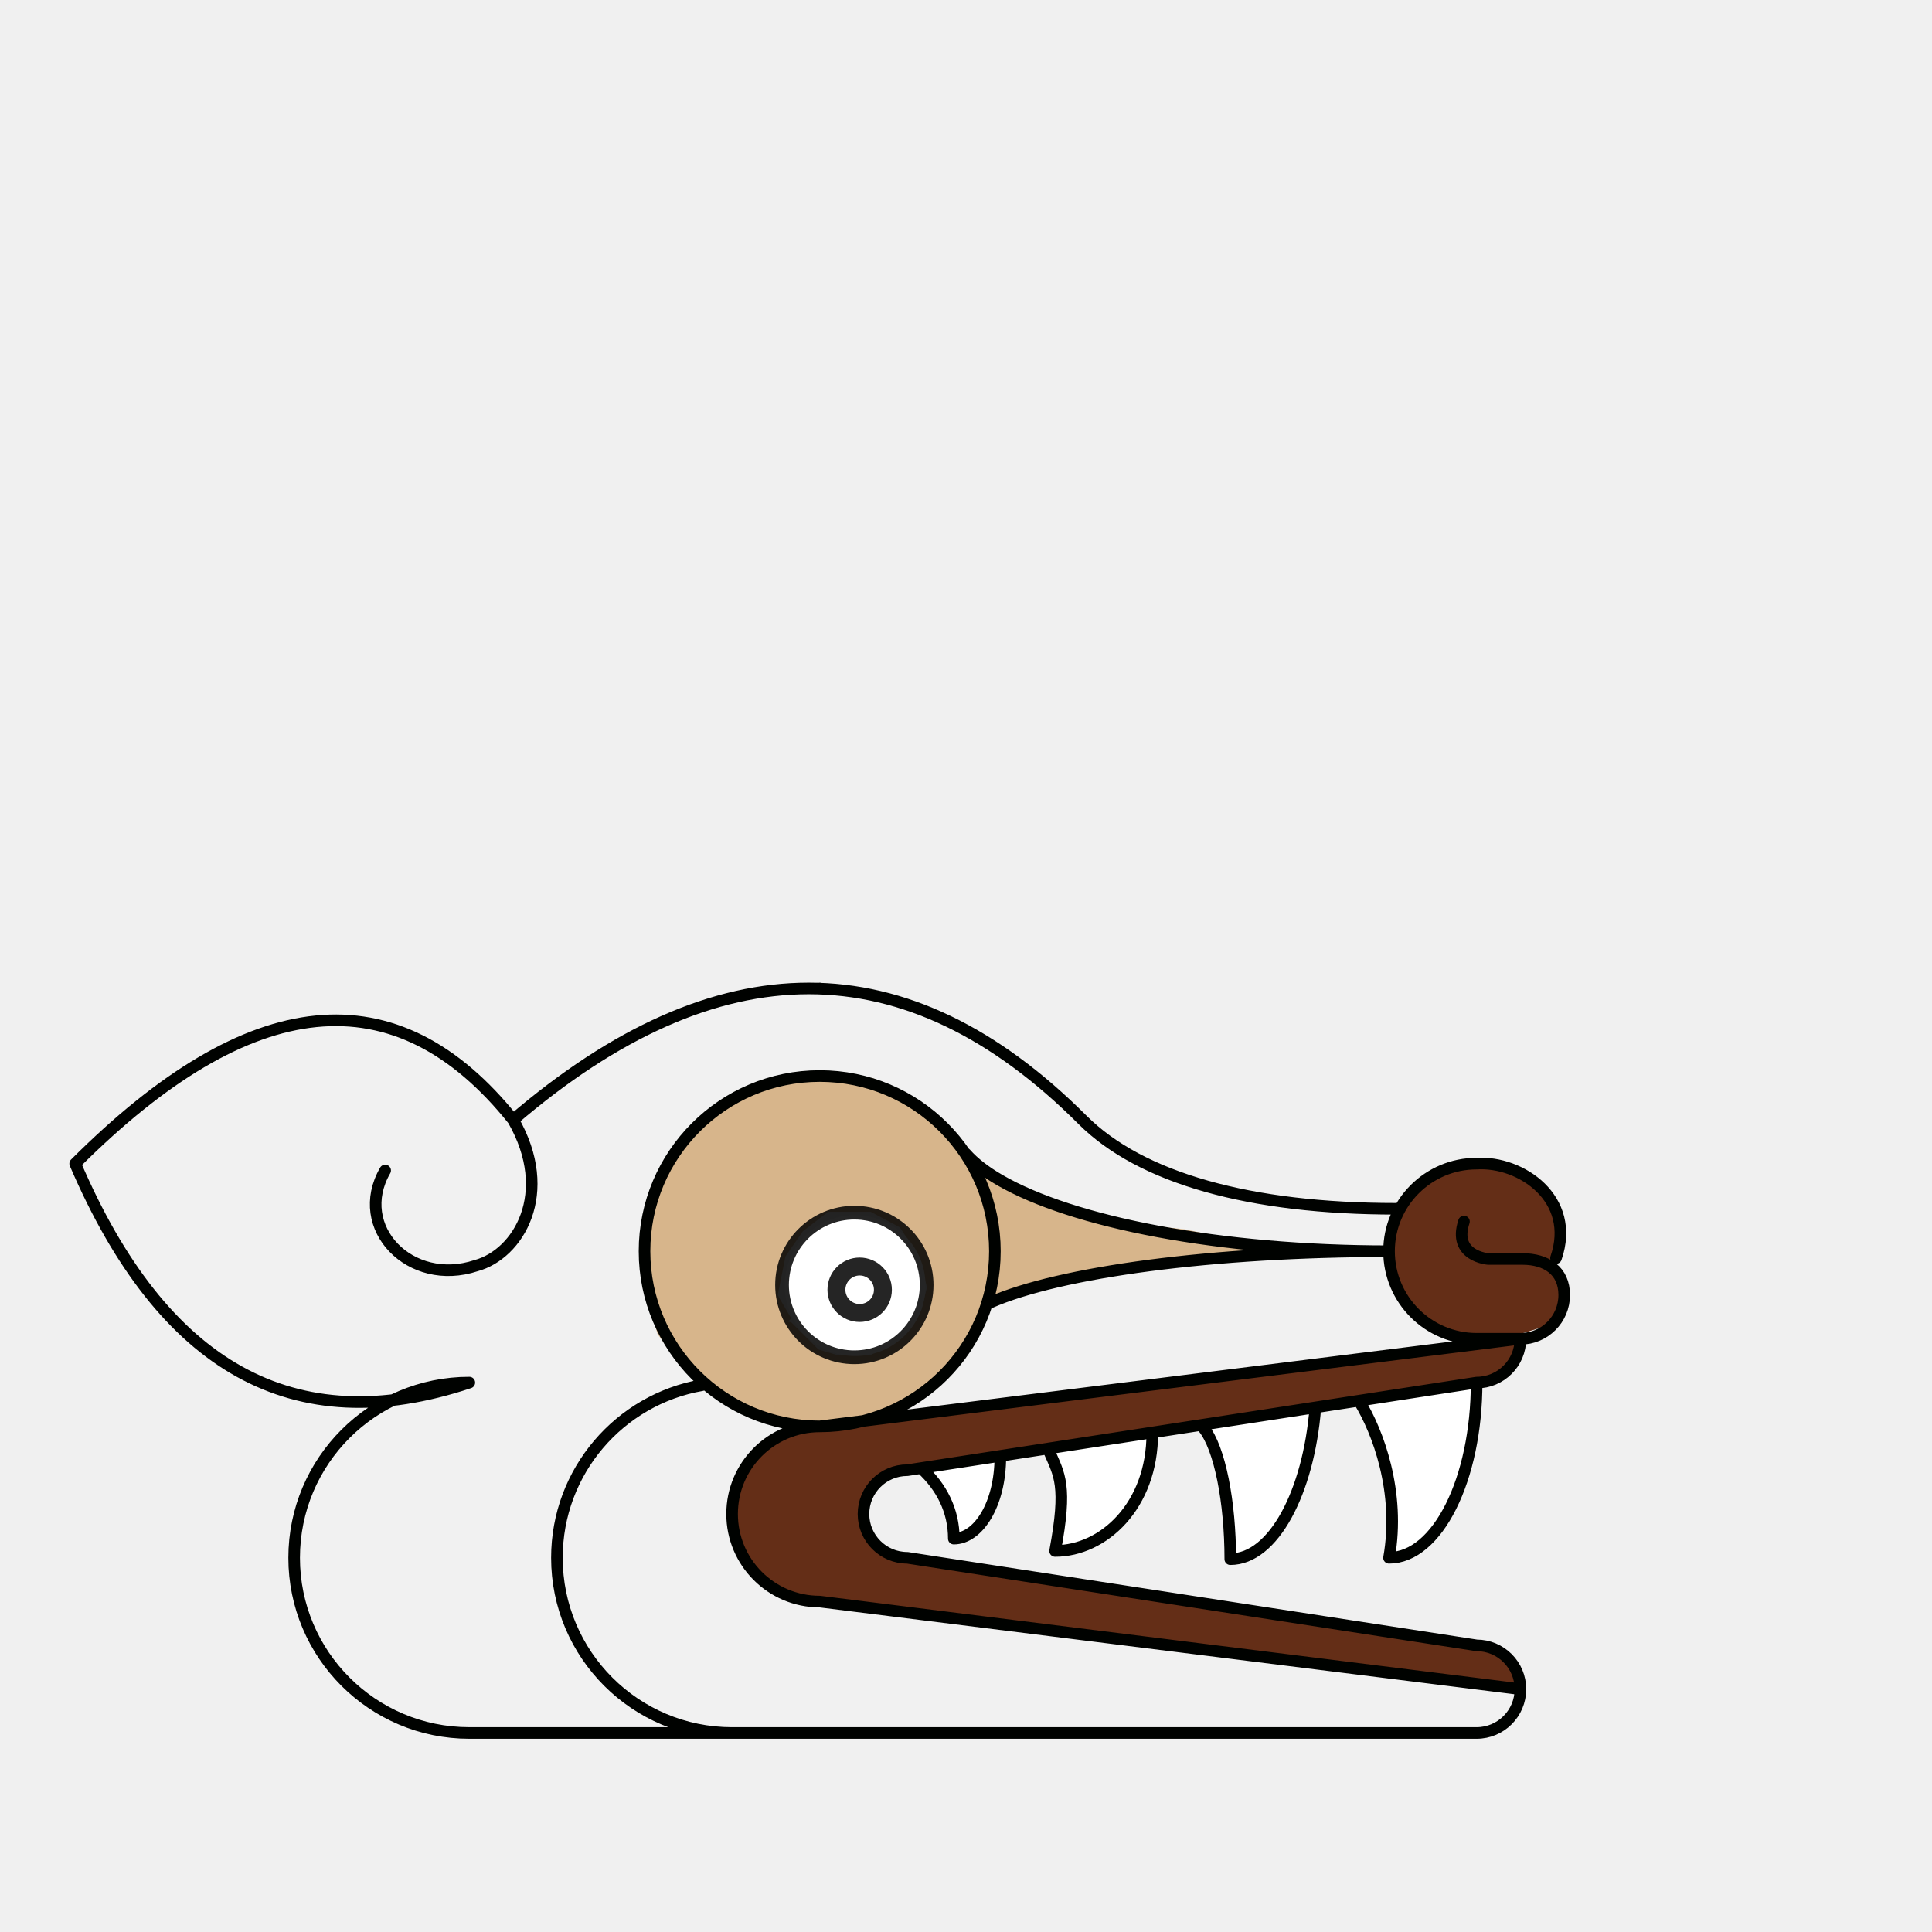
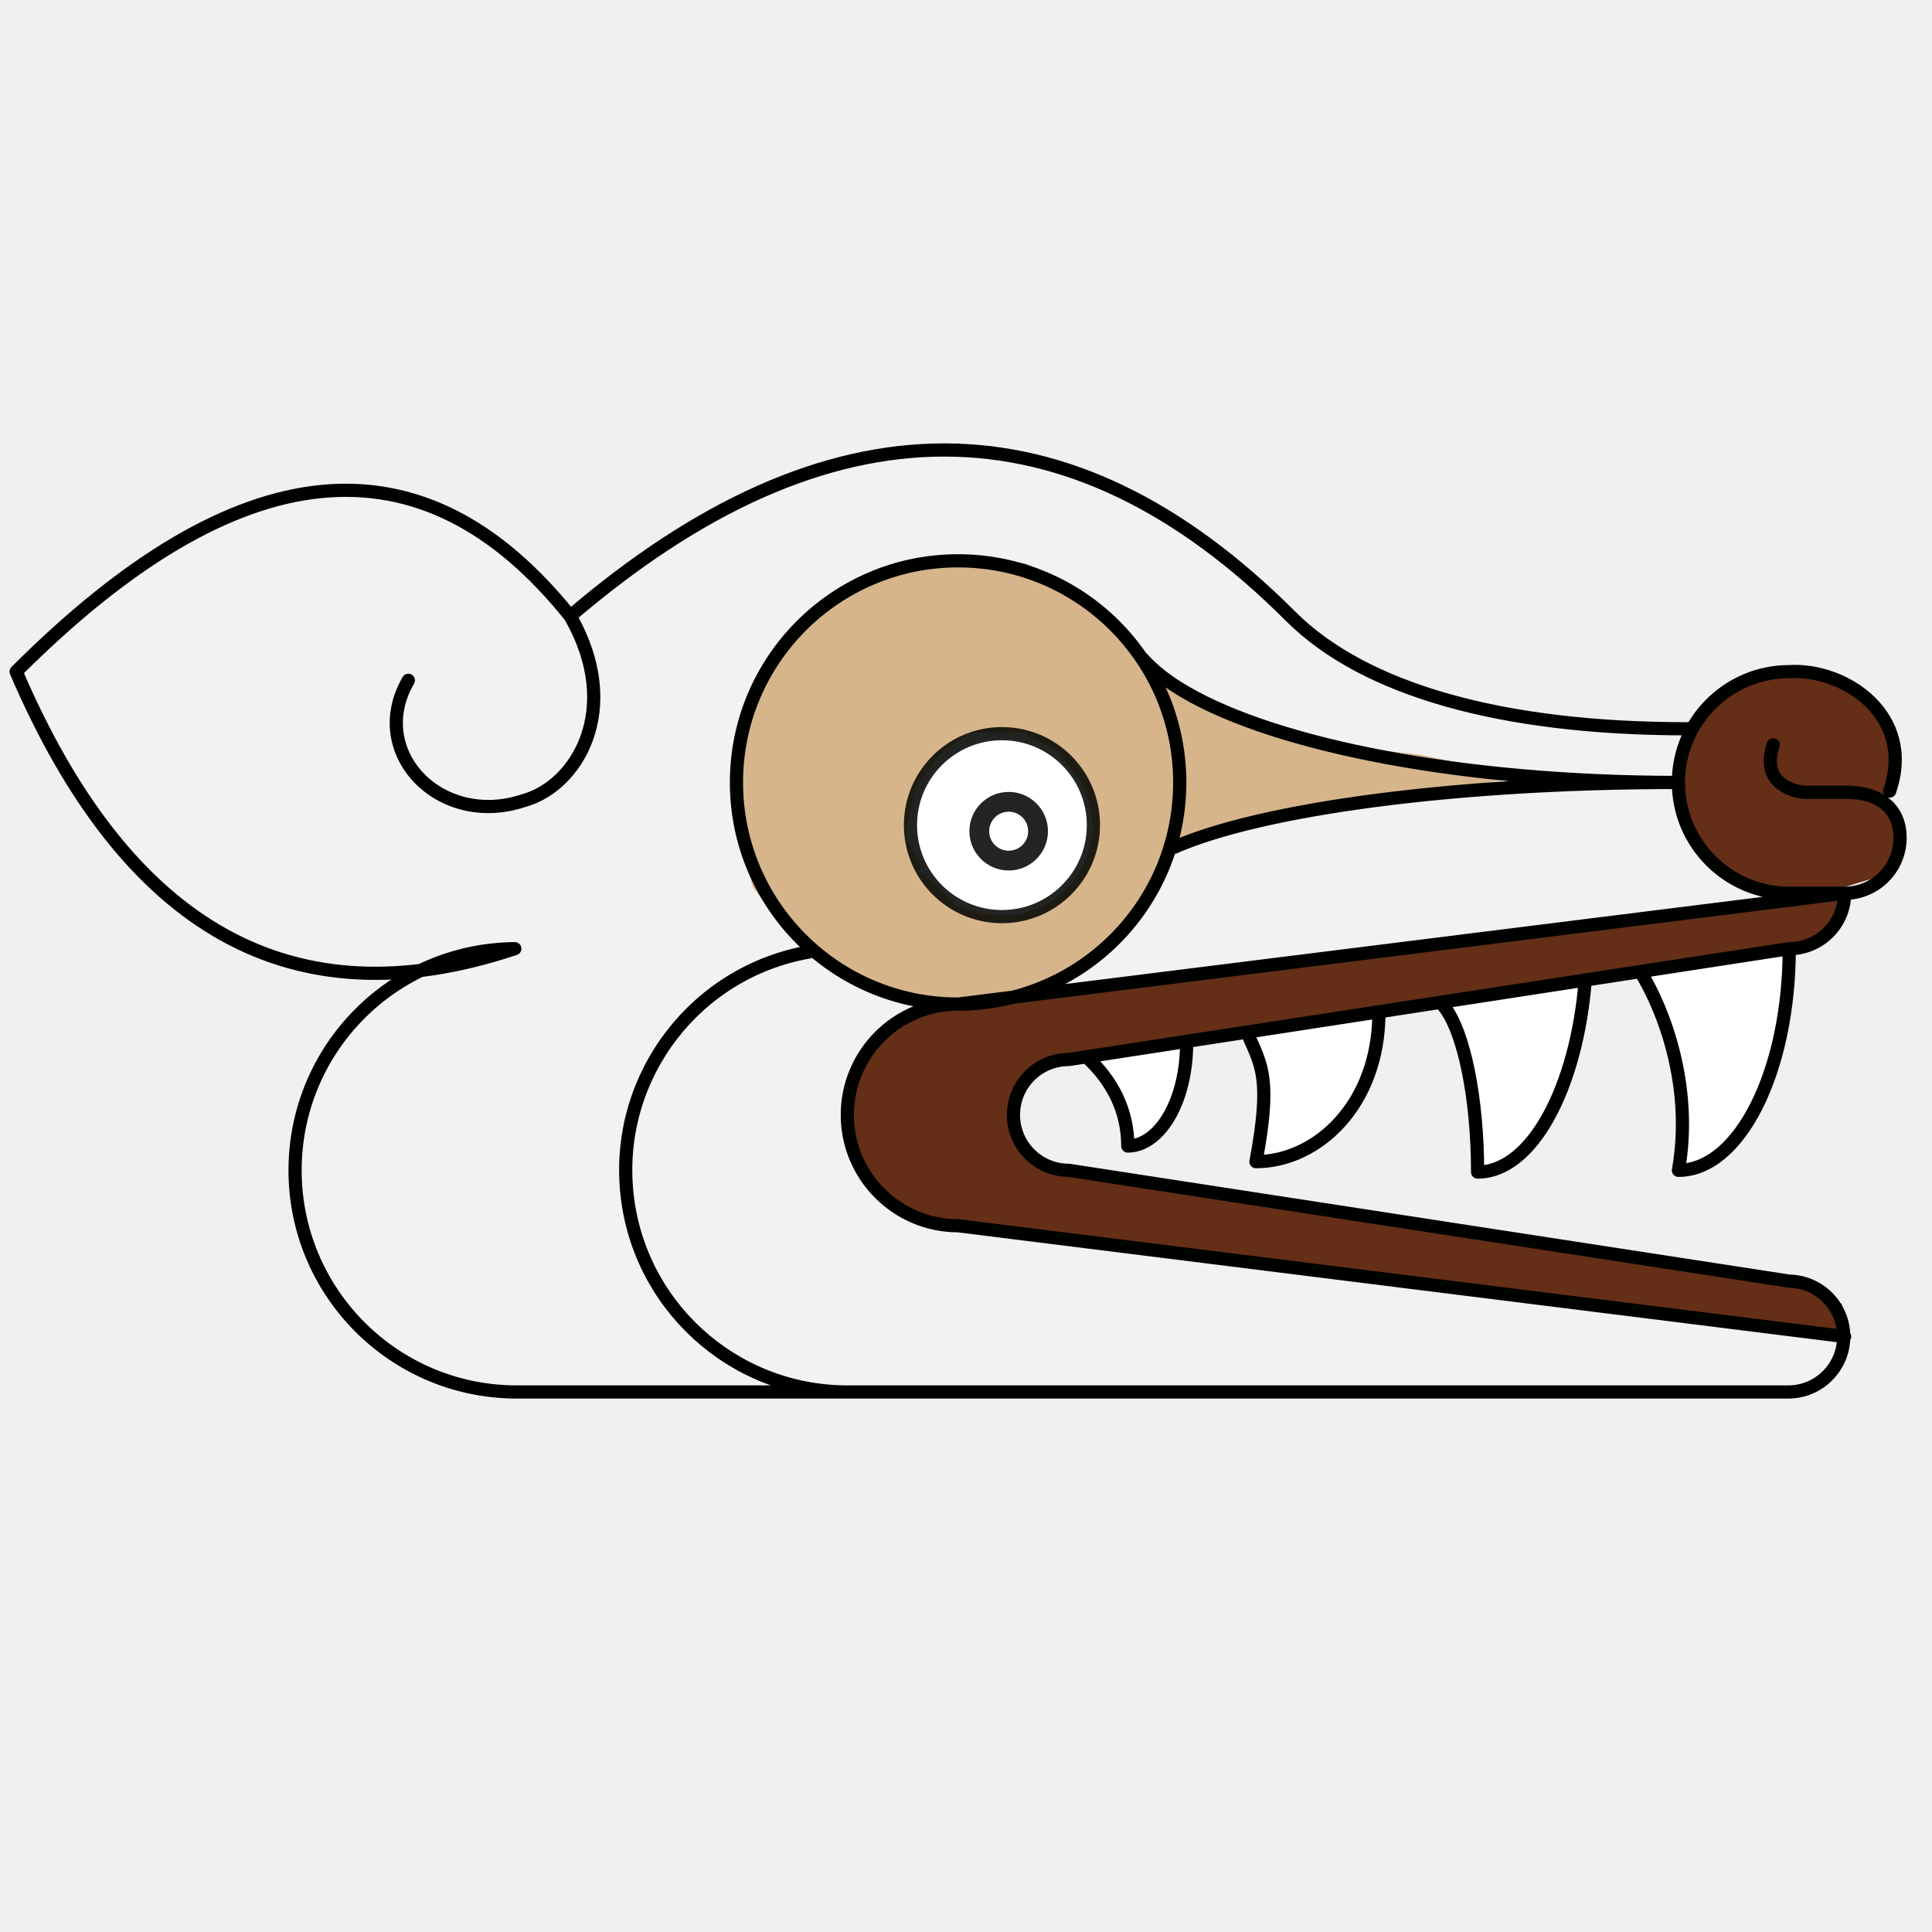
- <svg xmlns="http://www.w3.org/2000/svg" version="1.1" width="200" height="200" style="fill:none" id="svg2">
-   <defs id="defs12" />
-   <g id="layer3" style="display:inline">
-     <path style="fill:#f2f2f2;fill-opacity:0.662;fill-rule:evenodd;stroke:none;stroke-width:1px;stroke-linecap:butt;stroke-linejoin:miter;stroke-opacity:1" d="m 143.357,129.472 -6.244,0.284 -8.94,0.284 -5.25,0.568 -8.656,1.135 -9.649,2.27 -2.838,0.71 -1.277,4.541 -2.838,2.554 -3.122,3.406 -0.993,1.561 17.312,-2.412 20.859,-2.696 13.906,-1.845 10.501,-1.277 -7.237,-0.851 -3.831,-2.98 -1.561,-3.406 z" id="path4164" />
-     <path style="fill:#f2f2f2;fill-opacity:0.662;fill-rule:evenodd;stroke:none;stroke-width:1px;stroke-linecap:butt;stroke-linejoin:miter;stroke-opacity:1" d="m 145.06,124.931 -1.277,2.696 0.284,1.845 -8.372,0.142 -5.534,-0.426 -3.973,-0.568 -3.548,-0.851 -5.25,-0.851 -5.534,-1.277 -5.534,-1.845 -4.257,-2.412 -2.554,-2.27 -2.98,-3.689 -3.122,-2.128 -3.831,-1.845 -5.25,-0.142 -5.676,0.993 -3.689,1.845 -3.122,2.838 -2.98,3.689 -1.561,4.115 -0.709,3.406 0,4.399 1.419,2.696 1.135,3.831 1.845,2.554 2.129,2.27 5.392,2.412 2.412,0.71 1.561,0.568 -2.98,1.845 -1.845,1.987 -1.561,2.412 -0.142,2.838 0.142,2.98 1.419,2.98 2.838,2.128 4.399,0.993 72.653,8.798 -0.284,1.845 -1.845,1.987 -2.27,1.277 -4.825,-0.426 -101.175,-0.284 -4.825,-0.71 -2.98,-1.703 -3.122,-1.845 -2.838,-2.838 -1.703,-4.115 -1.277,-4.825 0.142,-4.257 0.851,-3.264 1.703,-4.115 2.554,-3.264 2.128,-1.987 2.27,-0.993 -4.683,-0.284 -4.683,-0.426 -4.399,-1.561 -5.25,-3.122 -3.406,-3.547 -3.122,-3.548 -2.838,-5.25 -2.412,-3.973 -1.419,-3.264 4.115,-3.689 3.689,-3.406 5.818,-3.689 4.399,-2.129 4.257,-1.419 5.108,-0.568 4.683,1.135 3.547,1.277 4.257,2.838 2.129,1.561 3.406,3.689 5.392,-3.973 4.967,-3.548 3.406,-1.987 6.953,-2.554 4.683,-1.277 3.264,-0.142 4.683,-0.142 4.967,1.277 4.825,1.419 4.967,2.412 2.98,2.27 2.554,1.419 3.689,3.406 2.98,2.838 3.973,2.838 3.973,1.561 3.831,1.135 7.095,1.561 4.825,0.426 z" id="path4166" />
-     <path style="fill:#d7b58b;fill-rule:evenodd;stroke:none;stroke-width:1px;stroke-linecap:butt;stroke-linejoin:miter;stroke-opacity:1;fill-opacity:1" d="m 131.28,129.062 -8.629,-1.806 -7.425,-0.803 -7.826,-2.408 -5.418,-2.609 -4.415,-5.017 -4.014,-3.412 -3.211,-1.405 -8.228,-0.401 -6.221,2.207 -3.412,2.408 -3.211,4.415 -2.408,5.017 -0.401,6.823 1.605,6.02 2.809,3.813 3.01,2.207 8.027,-7.626 -1.405,-2.408 0.803,-4.014 1.806,-2.609 2.609,-2.007 4.415,0 3.01,1.605 2.007,3.01 0.803,3.211 -0.803,3.211 5.218,2.207 1.806,-3.813 3.412,-1.605 6.221,-1.204 z" id="path4168" />
-     <path style="fill:#d7b58b;fill-rule:evenodd;stroke:none;stroke-width:1px;stroke-linecap:butt;stroke-linejoin:miter;stroke-opacity:1;fill-opacity:1" d="m 100.576,138.494 -4.214,4.816 -2.809,2.207 -4.616,1.806 -5.218,0.401 -4.014,-1.003 -3.813,-1.405 -2.408,-1.605 6.622,-7.224 1.806,0.401 2.809,2.809 2.007,0.602 3.412,0 2.207,-1.605 3.01,-3.01 z" id="path4170" />
-     <path style="fill:#642e17;fill-rule:evenodd;stroke:none;stroke-width:1px;stroke-linecap:butt;stroke-linejoin:miter;stroke-opacity:1;fill-opacity:1" d="m 160.579,130.868 1.003,-3.612 -1.405,-4.014 -3.412,-2.207 -3.813,-1.003 -4.014,1.204 -3.412,2.609 -1.605,3.01 -0.401,4.616 1.405,3.01 2.207,2.609 3.813,1.405 3.01,0.201 -15.653,2.207 -54.183,7.024 -3.813,0.803 -3.211,3.01 -0.803,2.408 -0.602,3.01 1.405,4.214 1.806,2.408 3.612,2.207 74.652,9.03 0,-2.809 -2.408,-1.605 -4.214,-1.003 -8.428,-1.204 -49.367,-7.425 -3.01,-1.806 -0.602,-3.412 1.204,-2.007 1.605,-1.405 61.006,-9.231 2.809,-1.003 1.605,-2.408 0,-1.605 2.609,-0.803 1.806,-2.007 0.201,-2.207 z" id="path4172" />
-     <path style="fill:#ffffff;fill-rule:evenodd;stroke:none;stroke-width:1px;stroke-linecap:butt;stroke-linejoin:miter;stroke-opacity:1" d="m 152.939,143.151 -12.591,1.799 1.799,3.182 1.107,3.459 0.553,3.044 0.415,4.013 -0.553,2.906 2.767,-0.969 2.629,-2.352 2.076,-4.013 0.969,-3.459 0.553,-4.013 z" id="path4177" />
-     <path style="fill:#ffffff;fill-rule:evenodd;stroke:none;stroke-width:1px;stroke-linecap:butt;stroke-linejoin:miter;stroke-opacity:1" d="m 135.92,145.78 -11.9,1.66 1.107,1.66 1.384,2.491 0.553,4.705 0.277,4.289 0,1.107 1.937,-0.83 2.352,-1.66 1.937,-2.767 1.107,-3.874 1.245,-4.566 z" id="path4179" />
-     <path style="fill:#ffffff;fill-rule:evenodd;stroke:none;stroke-width:1px;stroke-linecap:butt;stroke-linejoin:miter;stroke-opacity:1" d="m 119.039,148.271 -0.138,3.044 -0.969,3.182 -1.937,3.321 -3.598,1.937 -2.352,0.83 -0.969,0.138 0.83,-4.151 0,-3.044 -1.245,-2.629 -0.277,-0.969 z" id="path4181" />
-     <path style="fill:#ffffff;fill-rule:evenodd;stroke:none;stroke-width:1px;stroke-linecap:butt;stroke-linejoin:miter;stroke-opacity:1" d="m 103.265,150.485 -7.887,1.384 1.522,1.66 0.83,1.937 0.969,1.522 -0.138,2.629 1.66,-0.692 1.937,-2.352 0.969,-2.906 z" id="path4183" />
-     <circle style="opacity:1;fill:#ffffff;fill-opacity:1;stroke:none;stroke-width:1.7;stroke-miterlimit:4;stroke-dasharray:none;stroke-opacity:1" id="path5684" cx="-88.518" cy="133.084" r="7.293" transform="scale(-1,1)" />
+ <svg xmlns="http://www.w3.org/2000/svg" id="Capa_2" data-name="Capa 2" viewBox="0 0 1172 1172">
+   <defs>
+     <style>.cls-1{fill:#f2f2f2;fill-opacity:0.66;}.cls-2{fill:#d7b58b;}.cls-3{fill:#642e17;}.cls-4{fill:#fff;}.cls-5,.cls-6,.cls-7{fill:none;stroke:#000200;stroke-linecap:round;stroke-linejoin:round;}.cls-5,.cls-6{stroke-width:8px;}.cls-6,.cls-7{opacity:0.86;isolation:isolate;}.cls-7{stroke-width:12px;}</style>
+   </defs>
+   <g id="layer3">
+     <path id="path4164" class="cls-1" d="M1015,474.24l-46.29,2.11-66.28,2.1-38.93,4.21-64.17,8.42-71.54,16.83-21,5.26-9.47,33.67-21,18.93L653,591l-7.36,11.58L774,584.71l154.65-20,103.11-13.67,77.85-9.47L1056,535.26l-28.4-22.09L1016,487.92Z" />
+     <path id="path4166" class="cls-1" d="M1027.58,440.58l-9.47,20,2.1,13.67-62.07,1.06-41-3.16-29.46-4.21-26.3-6.31-38.93-6.31-41-9.47-41-13.68L708.8,414.28l-18.94-16.84-22.09-27.35-23.15-15.78-28.4-13.68-38.93-1.05-42.08,7.36-27.36,13.68-23.14,21L462.62,409,451,439.53l-5.26,25.25v32.61l10.52,20,8.42,28.41,13.68,18.93,15.78,16.84,40,17.88L552,604.7l11.57,4.21-22.09,13.68-13.68,14.73L516.27,655.2l-1,21,1,22.1,10.52,22.09,21,15.78,32.62,7.36,538.66,65.23L1117,822.48l-13.67,14.73-16.84,9.47-35.77-3.16-750.12-2.1-35.77-5.26-22.1-12.63-23.14-13.68-21-21L185.92,758.3l-9.47-35.77L177.5,691l6.32-24.2,12.62-30.51,18.94-24.19,15.78-14.73L248,590l-34.72-2.1-34.71-3.16-32.62-11.57L107,550l-25.25-26.3-23.15-26.3-21-38.93L19.69,429,9.17,404.81l30.51-27.36L67,352.2l43.13-27.35,32.62-15.78,31.56-10.52,37.87-4.21,34.72,8.42,26.3,9.47,31.56,21,15.79,11.57,25.25,27.35,40-29.45,36.83-26.31,25.25-14.72,51.55-18.94,34.72-9.47,24.19-1.05,34.72-1.05,36.82,9.46,35.77,10.52,36.83,17.89,22.09,16.83,18.94,10.52,27.35,25.25,22.1,21,29.45,21.05,29.46,11.57,28.41,8.42,52.6,11.57,35.77,3.15Z" />
+     <path id="path4168" class="cls-2" d="M925.41,471.21l-64-13.39-55-5.95-58-17.86-40.18-19.34-32.73-37.2-29.76-25.29-23.8-10.42-61-3-46.13,16.37L489.47,373l-23.81,32.73-17.85,37.2-3,50.59,11.91,44.63,20.83,28.27,22.32,16.37,59.51-56.54L549,508.4l6-29.75,13.39-19.34,19.34-14.88H620.4l22.32,11.9,14.88,22.32,5.95,23.8-5.95,23.81,38.68,16.36,13.39-28.26L735,502.45l46.12-8.92Z" />
+     <path id="path4170" class="cls-2" d="M697.77,541.14l-31.25,35.71-20.83,16.36L611.47,606.6l-38.68,3L543,602.14l-28.27-10.42-17.85-11.9L546,526.26l13.39,3,20.83,20.83,14.88,4.47H620.4l16.37-11.91,22.32-22.31Z" />
+     <path id="path4172" class="cls-3" d="M1142.64,484.6l7.44-26.78-10.42-29.76-25.29-16.37-28.27-7.44-29.76,8.93-25.29,19.34-11.91,22.32-3,34.22,10.41,22.32L1043,530.72l28.27,10.42,22.32,1.48L977.49,559,575.77,611.07,547.5,617l-23.81,22.32-6,17.85-4.46,22.32,10.41,31.24,13.39,17.86L563.86,745l553.48,67V791.1l-17.85-11.91-31.25-7.44-62.49-8.92-366-55.05-22.31-13.39L613,669.09l8.93-14.88,11.9-10.41,452.31-68.44,20.83-7.44,11.9-17.86v-11.9l19.34-5.95,13.39-14.88,1.49-16.36Z" />
+     <path id="path4177" class="cls-4" d="M1086,575.67,992.64,589,1006,612.6l8.2,25.64,4.11,22.57,3.07,29.75-4.1,21.55,20.52-7.18,19.49-17.44,15.39-29.75,7.18-25.65,4.1-29.75Z" />
+     <path id="path4179" class="cls-4" d="M959.81,595.16l-88.22,12.31,8.2,12.31,10.26,18.46,4.11,34.88,2.05,31.81v8.2L910.57,707,928,694.67l14.36-20.52,8.21-28.72,9.23-33.86Z" />
+     <path id="path4181" class="cls-4" d="M834.65,613.62l-1,22.57-7.18,23.6-14.36,24.62-26.68,14.36L768,704.93l-7.18,1L767,675.18V652.61l-9.24-19.49-2.05-7.19Z" />
+     <path id="path4183" class="cls-4" d="M717.7,630,659.23,640.3l11.28,12.31L676.67,667l7.18,11.28-1,19.5,12.32-5.13,14.36-17.44,7.18-21.55Z" />
+     <circle id="path5684" class="cls-4" cx="608.36" cy="501.03" r="54.07" />
  </g>
-   <path d="" style="fill:none;stroke:#000000;stroke-width:8;stroke-linecap:round;stroke-linejoin:round" id="path8" />
-   <g id="layer1" style="display:inline">
-     <path d="m 152.859,179.397 0,0 -77.072,0 c -10.015,1e-5 -18.135,-8.119 -18.135,-18.135 0,-8.952 6.487,-16.389 15.017,-17.868 m 80.19,36.002 c 2.504,-1e-5 4.534,-2.03 4.534,-4.534 1e-5,-2.504 -2.03,-4.534 -4.534,-4.534 l 0,0 -58.937,-9.067 c -2.504,0 -4.534,-2.03 -4.534,-4.534 0,-2.504 2.03,-4.534 4.534,-4.534 l 0,0 58.937,-9.067 m -68.005,4.534 0,0 0,0 c -5.008,0 -9.067,4.06 -9.067,9.067 l 0,0 c -1e-5,5.008 4.06,9.067 9.067,9.067 m 68.005,-22.668 c 2.504,-1e-5 4.534,-2.03 4.534,-4.534 l 0,0 m -72.538,27.202 0,0 72.538,9.067 m -72.538,-27.202 0,0 72.538,-9.067 -72.538,9.067 m 68.005,-27.202 0,0 c 4.582,-0.284 10.344,3.634 8.216,9.777 m -8.216,-9.777 c -5.008,0 -9.067,4.06 -9.067,9.067 l 0,0 c -18.344,0 -34.144,2.179 -41.281,5.314 m 54.882,3.754 0,0 -4.534,0 c -5.008,0 -9.067,-4.06 -9.067,-9.067 m 9.067,9.067 4.534,0 m -57.425,-19.171 c 0.847,0.958 2.033,1.874 3.518,2.736 7.535,4.376 22.756,7.368 40.306,7.368 l 0,0 m -77.072,0 c 0,10.015 8.119,18.135 18.135,18.135 l 0,0 c 10.015,0 18.135,-8.119 18.135,-18.135 l 0,0 c 1e-5,-10.015 -8.119,-18.135 -18.135,-18.135 l 0,0 c -10.015,-1e-5 -18.135,8.119 -18.135,18.135 m 45.336,-13.601 c -18.135,-18.135 -37.78,-18.135 -58.937,0 m 58.937,0 c 6.045,6.045 17.333,9.209 32.445,9.209 m -95.916,17.993 c -10.015,0 -18.135,8.119 -18.135,18.135 0,10.015 8.119,18.135 18.135,18.135 l 0,0 27.202,0 M 48.585,143.127 C 30.451,149.172 16.85,141.616 7.782,120.459 M 53.119,115.926 C 41.029,100.813 25.917,102.325 7.782,120.459 m 45.336,-4.534 c 4.37,7.606 0.518,13.913 -3.824,15.091 -6.825,2.27 -12.828,-3.945 -9.422,-9.848 m 112.986,21.959 c 0,10.015 -4.06,18.135 -9.067,18.135 1.21,-6.814 -1.176,-13.1 -3.063,-16.168 m -4.568,0.688 c -0.704,8.652 -4.315,15.622 -8.801,15.622 0,-5.931 -1.089,-11.507 -2.779,-13.59 m -5.295,0.557 c 0,7.512 -5.053,12.182 -10.061,12.182 1.277,-6.806 0.441,-7.875 -0.637,-10.362 m -5.032,0.585 c -1e-5,5.008 -2.314,8.5 -4.817,8.5 0,-2.917 -1.281,-5.359 -3.34,-7.258 m -10.544,-49.693 0,0 m 72.538,36.269 c 2.504,0 4.534,-2.03 4.534,-4.534 0,-2.504 -1.829,-3.731 -4.333,-3.731 l 0,0 -3.53,-2e-5 c 0,0 -3.719,-0.264 -2.515,-3.876" style="fill:none;stroke:#000200;stroke-width:1.2;stroke-linecap:round;stroke-linejoin:round;stroke-miterlimit:4;stroke-dasharray:none;stroke-opacity:1" id="path4" />
-     <circle style="opacity:0.855;fill:none;stroke:#000000;stroke-width:1.419;stroke-miterlimit:4;stroke-dasharray:none;stroke-opacity:1" id="path4159" cx="-88.442" cy="133.019" r="7.485" transform="scale(-1,1)" />
-     <circle style="opacity:0.855;fill:none;stroke:#000000;stroke-width:1.856;stroke-miterlimit:4;stroke-dasharray:none;stroke-opacity:1" id="path4161" cx="-88.993" cy="133.516" r="2.406" transform="scale(-1,1)" />
+   <g id="layer1">
+     <path id="path4" class="cls-5" d="M1085.4,844.4H514a134.47,134.47,0,0,1-23.12-266.93M1085.4,844.4a33.62,33.62,0,0,0,0-67.23h0l-437-67.23a33.61,33.61,0,1,1,0-67.22h0l437-67.23M581.2,609.1h0A67.23,67.23,0,0,0,514,676.33h0a67.23,67.23,0,0,0,67.22,67.23m504.2-168.07A33.61,33.61,0,0,0,1119,541.88h0M581.2,743.56h0L1119,810.78M581.2,609.1h0L1119,541.88,581.2,609.1m504.2-201.67h0c34-2.11,76.7,26.94,60.91,72.48m-60.91-72.48a67.22,67.22,0,0,0-67.23,67.22h0c-136,0-253.15,16.16-306.06,39.4M1119,541.88H1085.4a67.23,67.23,0,0,1-67.23-67.23m67.23,67.23H1119M693.26,399.74c6.28,7.1,15.07,13.89,26.08,20.29,55.87,32.44,168.72,54.62,298.83,54.62h0m-571.42,0A134.45,134.45,0,0,0,581.2,609.1h0A134.45,134.45,0,0,0,715.66,474.65h0A134.46,134.46,0,0,0,581.2,340.2h0A134.46,134.46,0,0,0,446.75,474.65M782.88,373.81q-201.68-201.67-437,0m437,0c44.82,44.82,128.51,68.28,240.55,68.28M312.3,575.49a134.46,134.46,0,0,0,0,268.91H514M312.3,575.49Q110.63,642.72,9.78,407.43m336.13-33.62Q211.46,205.75,9.78,407.43m336.13-33.62C378.32,430.2,349.75,477,317.56,485.7c-50.6,16.83-95.11-29.25-69.86-73m837.7,162.8c0,74.26-30.1,134.45-67.23,134.45,9-50.51-8.71-97.12-22.71-119.87m-33.86,5.1C956.38,659.32,929.6,711,896.35,711c0-44-8.07-85.31-20.61-100.75m-39.26,4.12c0,55.7-37.46,90.32-74.59,90.32,9.47-50.46,3.27-58.39-4.72-76.82m-37.31,4.34c0,37.12-17.15,63-35.71,63,0-21.62-9.5-39.73-24.77-53.81M581.2,273h0M1119,541.88a33.62,33.62,0,0,0,33.62-33.62c0-18.56-13.56-27.66-32.13-27.66h-26.17s-27.57-2-18.65-28.73" />
+     <circle id="path4159" class="cls-6" cx="607.8" cy="500.55" r="55.49" />
+     <circle id="path4161" class="cls-7" cx="611.89" cy="504.23" r="17.83" />
  </g>
</svg>
